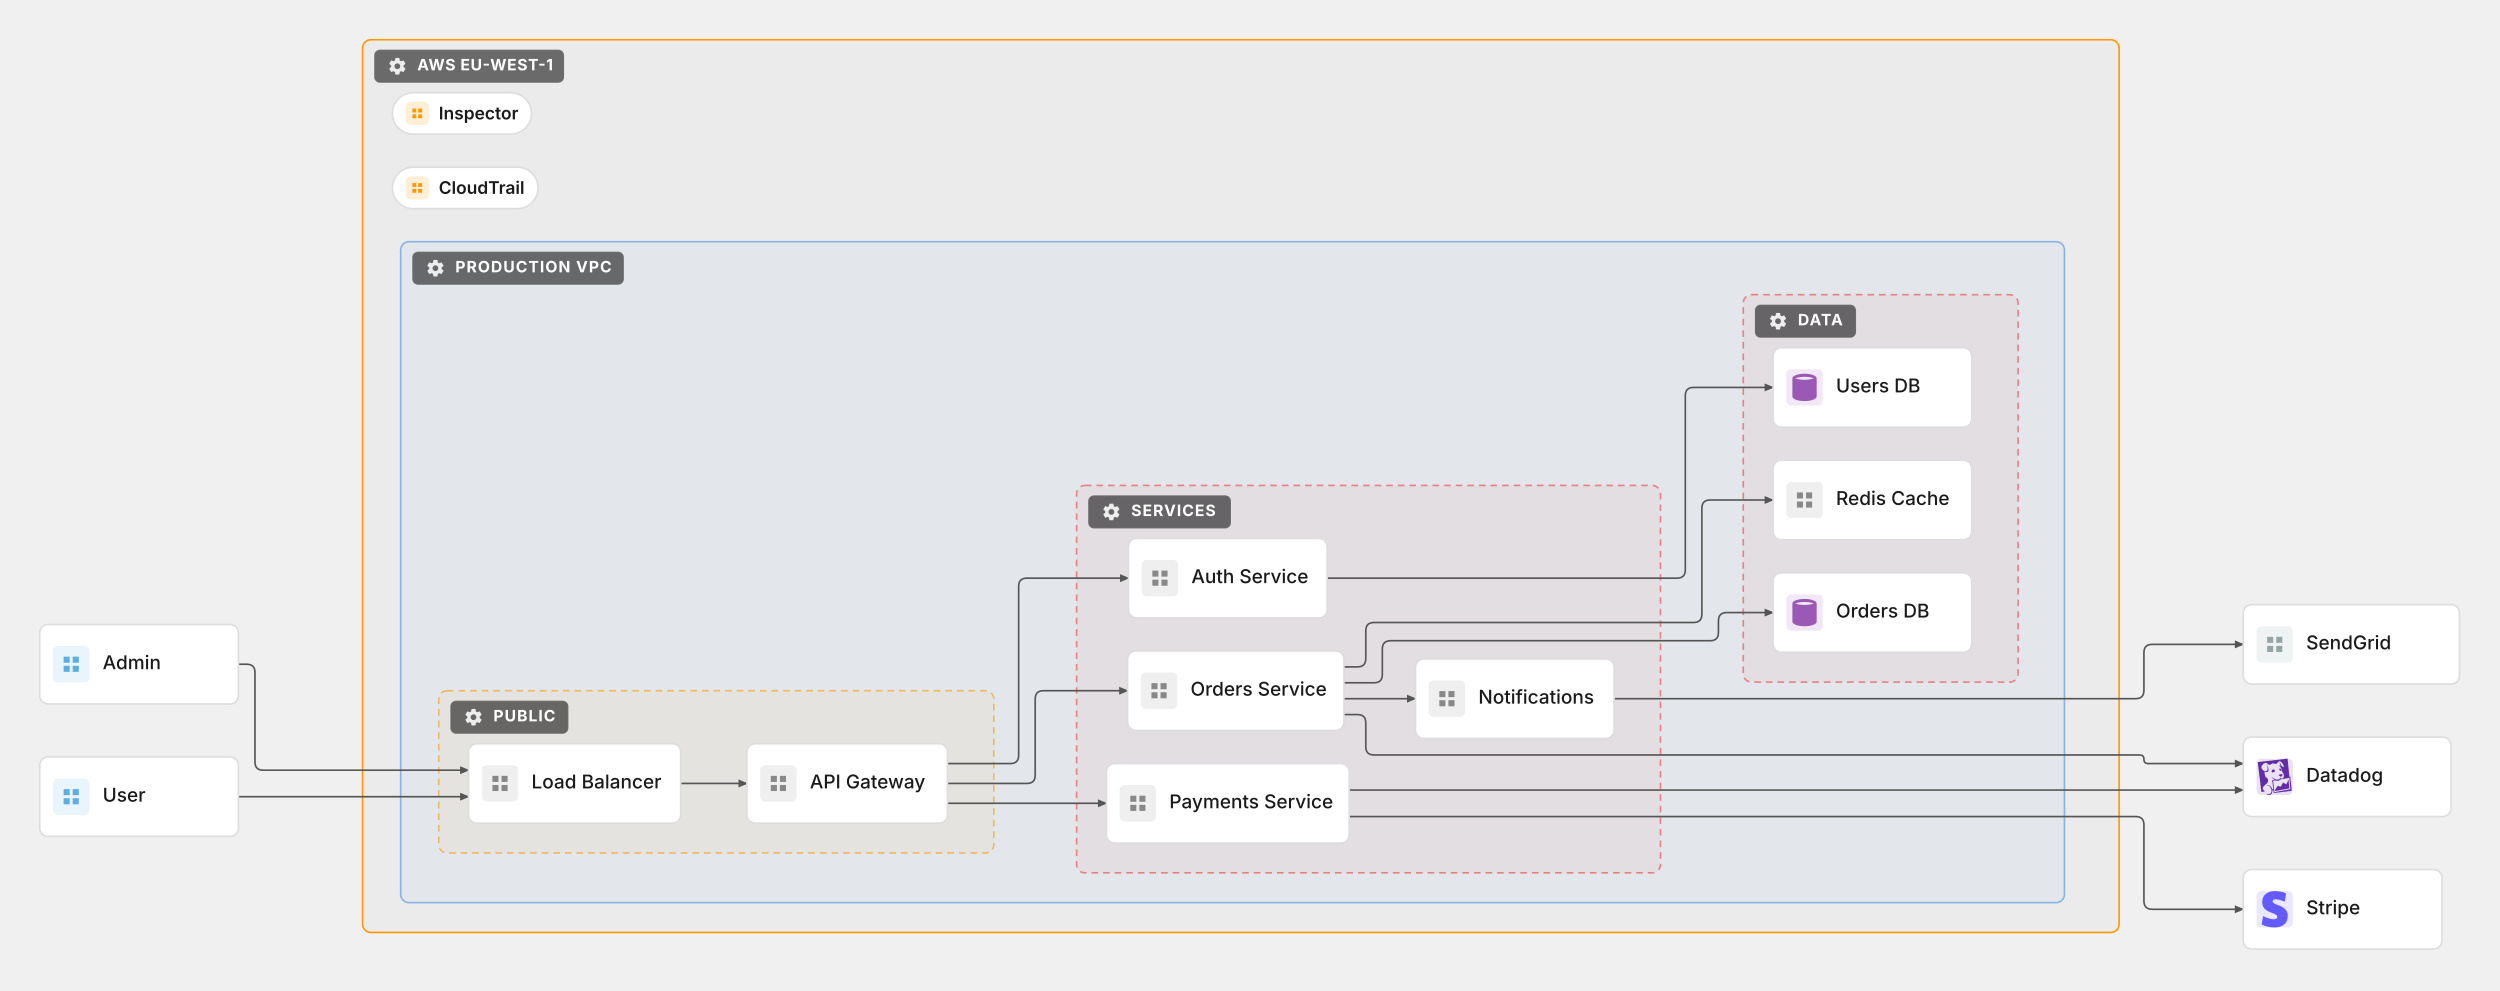
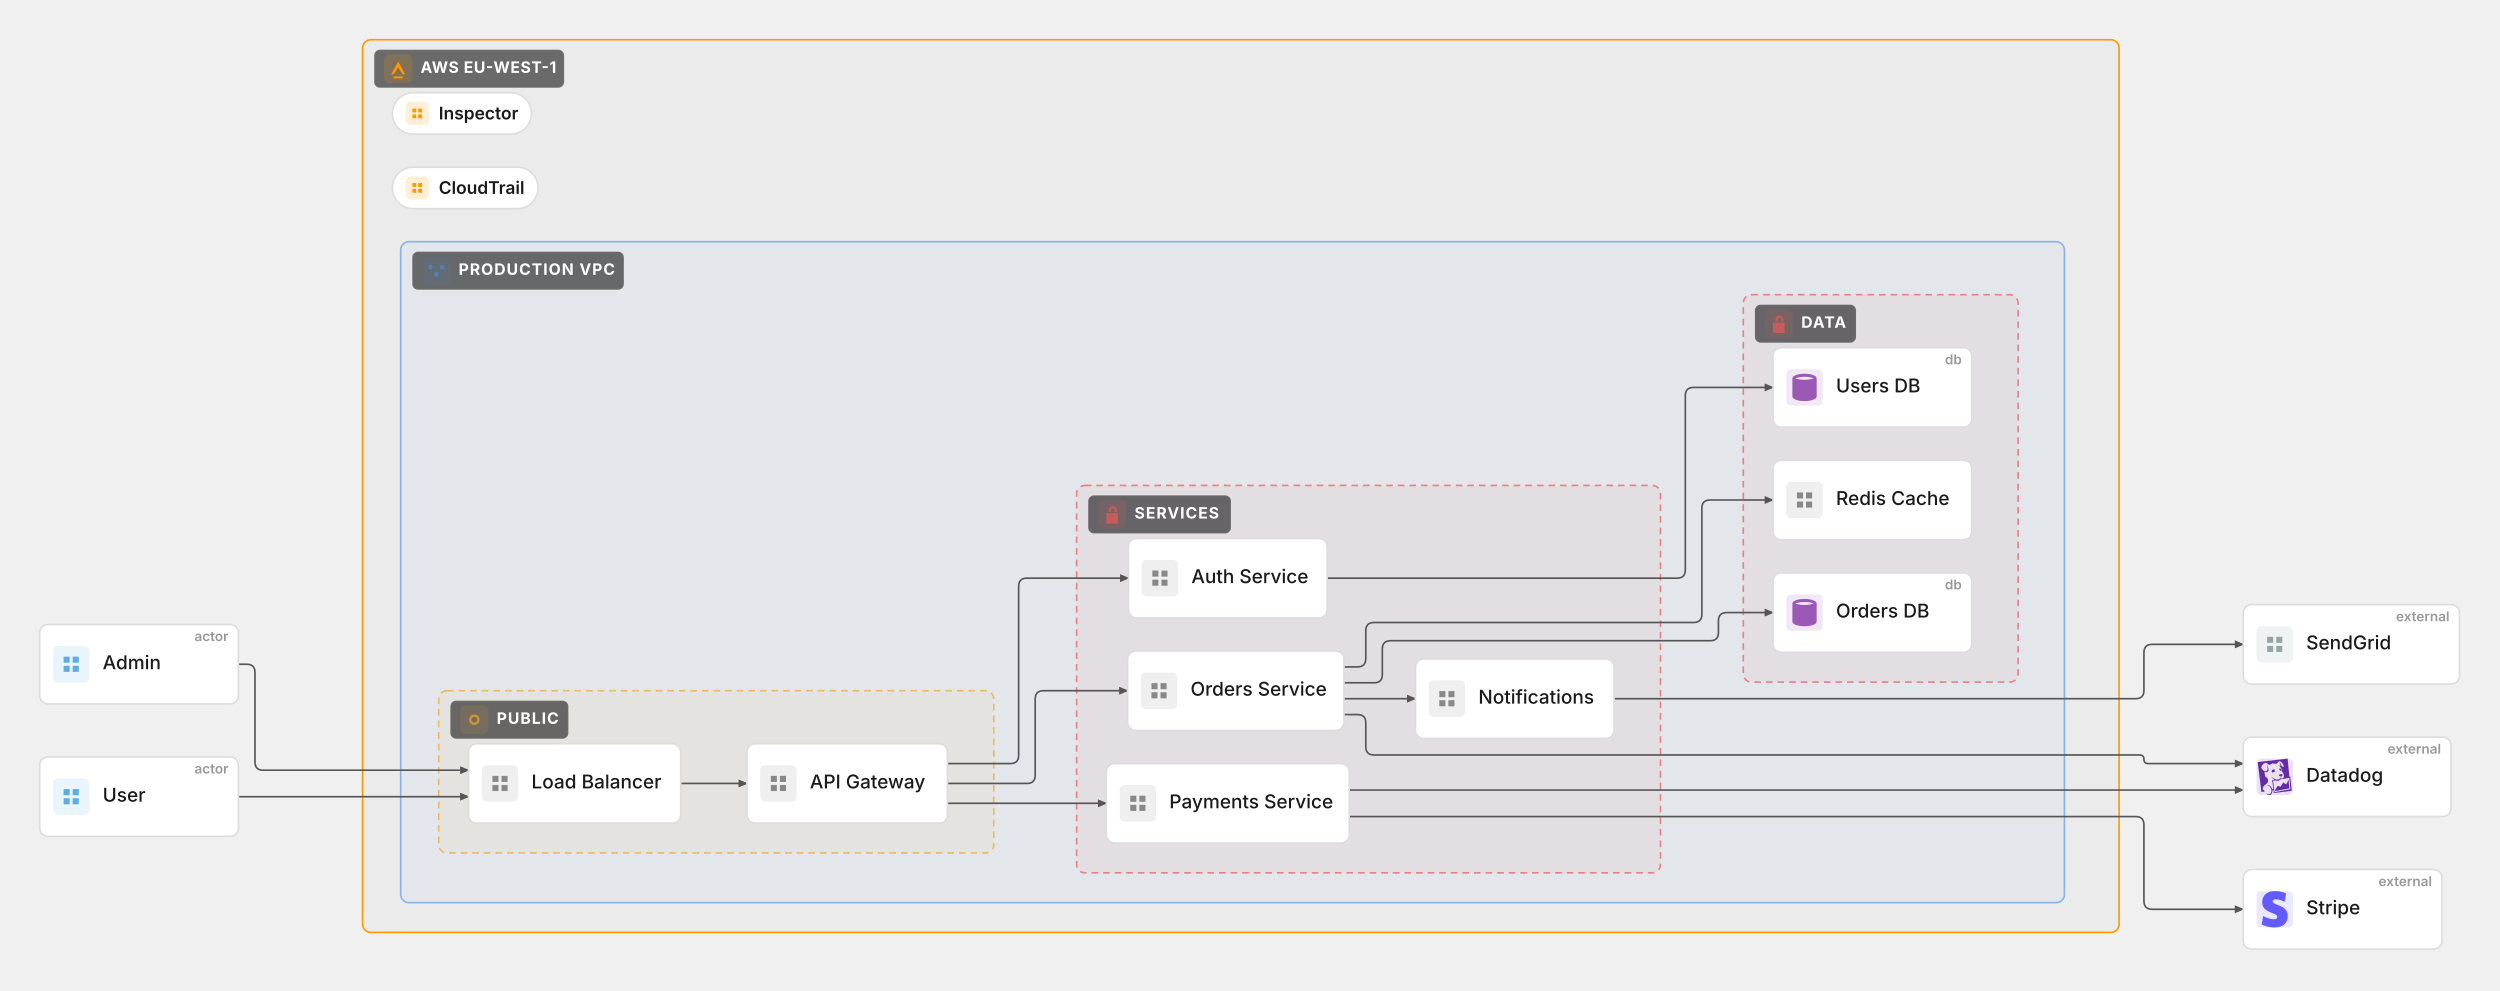
<svg xmlns="http://www.w3.org/2000/svg" width="1510" height="598" viewBox="0 0 1510 598" font-family="-apple-system,BlinkMacSystemFont,'Segoe UI',system-ui,sans-serif">
  <defs>
    <marker id="bromaid-arr" viewBox="0 0 10 10" refX="8.5" refY="5" markerWidth="6" markerHeight="6" orient="auto" markerUnits="strokeWidth">
      <path d="M0 1 L9.5 5 L0 9 z" fill="#555555" />
    </marker>
  </defs>
  <rect x="219" y="24" width="1060.933" height="539.2" rx="5" fill="rgba(120,120,120,0.05)" stroke="#FF9900" stroke-width="1" />
-   <rect x="226" y="30" width="114.732" height="20" rx="3.5" fill="rgba(0,0,0,0.55)" stroke="rgba(255,255,255,0.06)" stroke-width="1" />
-   <g transform="translate(234 34) scale(0.5)" fill="rgba(255,255,255,0.88)">
-     <path d="M19.43 12.98c.04-.32.07-.64.07-.98 0-.34-.03-.66-.07-.98l2.11-1.65c.19-.15.24-.42.12-.64l-2-3.46c-.12-.22-.39-.3-.61-.22l-2.49 1c-.52-.4-1.08-.73-1.69-.98l-.38-2.65C14.46 2.18 14.25 2 14 2h-4c-.25 0-.46.18-.49.42l-.38 2.65c-.61.25-1.17.59-1.69.98l-2.49-1c-.23-.09-.49 0-.61.22l-2 3.46c-.13.22-.07.49.12.64l2.11 1.65c-.04.32-.07.65-.07.98 0 .33.03.66.07.98l-2.11 1.65c-.19.15-.24.42-.12.64l2 3.46c.12.22.39.3.61.22l2.49-1c.52.4 1.08.73 1.69.98l.38 2.65c.03.24.24.42.49.42h4c.25 0 .46-.18.49-.42l.38-2.65c.61-.25 1.17-.59 1.69-.98l2.49 1c.23.09.49 0 .61-.22l2-3.46c.12-.22.07-.49-.12-.64l-2.11-1.65zM12 15.5c-1.93 0-3.5-1.57-3.5-3.5s1.57-3.5 3.5-3.5 3.5 1.57 3.5 3.5-1.57 3.5-3.5 3.5z" fill-rule="evenodd" />
-   </g>
-   <text x="252" y="42.5" font-size="9.5" font-weight="650" fill="#ffffff" letter-spacing="0.35">
-     <tspan x="252">AWS EU-WEST-1</tspan>
+   <rect x="226" y="30" width="114.732" height="23" rx="3.5" fill="rgba(0,0,0,0.55)" stroke="rgba(255,255,255,0.06)" stroke-width="1" />
+   <rect x="232" y="33" width="17" height="17" rx="3" fill="#FF9900" opacity="0.16" />
+   <g transform="translate(232 33) scale(0.7083333)" fill="#FF9900">
+     <path d="M6 16.8 12 6l6 10.8h-2.2L12 10.9 8.2 16.8H6Z" />
+     <path d="M8.1 18.6h7.8v1.6H8.1z" />
+   </g>
+   <text x="254" y="44" font-size="9.5" font-weight="650" fill="#ffffff" letter-spacing="0.35">
+     <tspan x="254">AWS EU-WEST-1</tspan>
  </text>
  <rect x="242" y="146" width="1004.933" height="399.2" rx="5" fill="rgba(74,144,226,0.05)" stroke="rgba(74,144,226,0.6)" stroke-width="1" />
-   <rect x="249" y="152" width="127.832" height="20" rx="3.5" fill="rgba(0,0,0,0.55)" stroke="rgba(255,255,255,0.06)" stroke-width="1" />
-   <g transform="translate(257 156) scale(0.5)" fill="rgba(255,255,255,0.88)">
-     <path d="M19.43 12.98c.04-.32.07-.64.07-.98 0-.34-.03-.66-.07-.98l2.11-1.65c.19-.15.24-.42.12-.64l-2-3.46c-.12-.22-.39-.3-.61-.22l-2.49 1c-.52-.4-1.08-.73-1.69-.98l-.38-2.65C14.46 2.18 14.25 2 14 2h-4c-.25 0-.46.18-.49.42l-.38 2.65c-.61.25-1.17.59-1.69.98l-2.49-1c-.23-.09-.49 0-.61.22l-2 3.46c-.13.22-.07.49.12.64l2.11 1.65c-.04.32-.07.65-.07.98 0 .33.03.66.07.98l-2.11 1.65c-.19.15-.24.42-.12.64l2 3.46c.12.22.39.3.61.22l2.49-1c.52.4 1.08.73 1.69.98l.38 2.65c.03.24.24.42.49.42h4c.25 0 .46-.18.49-.42l.38-2.65c.61-.25 1.17-.59 1.69-.98l2.49 1c.23.09.49 0 .61-.22l2-3.46c.12-.22.07-.49-.12-.64l-2.11-1.65zM12 15.5c-1.93 0-3.5-1.57-3.5-3.5s1.57-3.5 3.5-3.5 3.5 1.57 3.5 3.5-1.57 3.5-3.5 3.5z" fill-rule="evenodd" />
-   </g>
-   <text x="275" y="164.5" font-size="9.5" font-weight="650" fill="#ffffff" letter-spacing="0.6">
-     <tspan x="275">PRODUCTION VPC</tspan>
+   <rect x="249" y="152" width="127.832" height="23" rx="3.5" fill="rgba(0,0,0,0.55)" stroke="rgba(255,255,255,0.06)" stroke-width="1" />
+   <rect x="255" y="155" width="17" height="17" rx="3" fill="rgba(74,144,226,0.6)" opacity="0.16" />
+   <g transform="translate(255 155) scale(0.7083333)" fill="rgba(74,144,226,0.6)">
+     <path d="M7 7a2 2 0 1 0 0 4 2 2 0 0 0 0-4Zm10 0a2 2 0 1 0 0 4 2 2 0 0 0 0-4ZM12 13a2 2 0 1 0 0 4 2 2 0 0 0 0-4Z" />
+     <path d="M8.7 10.3 10.9 13m4.4 0 2.2-2.7M9 9h6" />
+   </g>
+   <text x="277" y="166" font-size="9.5" font-weight="650" fill="#ffffff" letter-spacing="0.6">
+     <tspan x="277">PRODUCTION VPC</tspan>
  </text>
  <rect x="265" y="417.2" width="335.266" height="98" rx="5" fill="rgba(242,166,39,0.06)" stroke="rgba(242,166,39,0.7)" stroke-width="1" stroke-dasharray="4 3" />
-   <rect x="272" y="423.2" width="71.314" height="20" rx="3.5" fill="rgba(0,0,0,0.55)" stroke="rgba(255,255,255,0.06)" stroke-width="1" />
-   <g transform="translate(280 427.2) scale(0.5)" fill="rgba(255,255,255,0.88)">
-     <path d="M19.43 12.98c.04-.32.07-.64.07-.98 0-.34-.03-.66-.07-.98l2.11-1.65c.19-.15.24-.42.12-.64l-2-3.46c-.12-.22-.39-.3-.61-.22l-2.49 1c-.52-.4-1.08-.73-1.69-.98l-.38-2.65C14.46 2.18 14.25 2 14 2h-4c-.25 0-.46.18-.49.42l-.38 2.65c-.61.25-1.17.59-1.69.98l-2.49-1c-.23-.09-.49 0-.61.22l-2 3.46c-.13.22-.07.49.12.64l2.11 1.65c-.04.32-.07.65-.07.98 0 .33.03.66.07.98l-2.11 1.65c-.19.15-.24.42-.12.64l2 3.46c.12.22.39.3.61.22l2.49-1c.52.4 1.08.73 1.69.98l.38 2.65c.03.24.24.42.49.42h4c.25 0 .46-.18.49-.42l.38-2.65c.61-.25 1.17-.59 1.69-.98l2.49 1c.23.09.49 0 .61-.22l2-3.46c.12-.22.07-.49-.12-.64l-2.11-1.65zM12 15.5c-1.93 0-3.5-1.57-3.5-3.5s1.57-3.5 3.5-3.5 3.5 1.57 3.5 3.5-1.57 3.5-3.5 3.5z" fill-rule="evenodd" />
-   </g>
-   <text x="298" y="435.7" font-size="9.5" font-weight="650" fill="#ffffff" letter-spacing="0.6">
-     <tspan x="298">PUBLIC</tspan>
+   <rect x="272" y="423.2" width="71.314" height="23" rx="3.5" fill="rgba(0,0,0,0.55)" stroke="rgba(255,255,255,0.06)" stroke-width="1" />
+   <rect x="278" y="426.2" width="17" height="17" rx="3" fill="rgba(242,166,39,0.7)" opacity="0.16" />
+   <g transform="translate(278 426.2) scale(0.7083333)" fill="rgba(242,166,39,0.7)">
+     <path d="M12 7.5a4.5 4.5 0 1 0 0 9 4.5 4.5 0 0 0 0-9Zm0 2a2.5 2.5 0 1 1 0 5 2.5 2.5 0 0 1 0-5Z" />
+     <path d="M12 3v2.2M12 18.8V21M3 12h2.2M18.8 12H21M5.1 5.1l1.6 1.6M17.3 17.3l1.6 1.6M18.9 5.1l-1.6 1.6M6.7 17.3l-1.6 1.6" />
+   </g>
+   <text x="300" y="437.2" font-size="9.5" font-weight="650" fill="#ffffff" letter-spacing="0.6">
+     <tspan x="300">PUBLIC</tspan>
  </text>
  <rect x="650.266" y="293.2" width="352.667" height="234" rx="5" fill="rgba(232,90,90,0.06)" stroke="rgba(232,90,90,0.7)" stroke-width="1" stroke-dasharray="4 3" />
-   <rect x="657.266" y="299.2" width="86.242" height="20" rx="3.5" fill="rgba(0,0,0,0.55)" stroke="rgba(255,255,255,0.06)" stroke-width="1" />
-   <g transform="translate(665.266 303.2) scale(0.5)" fill="rgba(255,255,255,0.88)">
-     <path d="M19.43 12.98c.04-.32.07-.64.07-.98 0-.34-.03-.66-.07-.98l2.11-1.65c.19-.15.24-.42.12-.64l-2-3.46c-.12-.22-.39-.3-.61-.22l-2.49 1c-.52-.4-1.08-.73-1.69-.98l-.38-2.65C14.46 2.18 14.25 2 14 2h-4c-.25 0-.46.18-.49.42l-.38 2.65c-.61.25-1.17.59-1.69.98l-2.49-1c-.23-.09-.49 0-.61.22l-2 3.46c-.13.22-.07.49.12.64l2.11 1.65c-.04.32-.07.65-.07.98 0 .33.03.66.07.98l-2.11 1.65c-.19.15-.24.42-.12.64l2 3.46c.12.22.39.3.61.22l2.49-1c.52.4 1.08.73 1.69.98l.38 2.65c.03.24.24.42.49.42h4c.25 0 .46-.18.49-.42l.38-2.65c.61-.25 1.17-.59 1.69-.98l2.49 1c.23.09.49 0 .61-.22l2-3.46c.12-.22.07-.49-.12-.64l-2.11-1.65zM12 15.5c-1.93 0-3.5-1.57-3.5-3.5s1.57-3.5 3.5-3.5 3.5 1.57 3.5 3.5-1.57 3.5-3.5 3.5z" fill-rule="evenodd" />
-   </g>
-   <text x="683.266" y="311.7" font-size="9.5" font-weight="650" fill="#ffffff" letter-spacing="0.6">
-     <tspan x="683.266">SERVICES</tspan>
+   <rect x="657.266" y="299.2" width="86.242" height="23" rx="3.5" fill="rgba(0,0,0,0.55)" stroke="rgba(255,255,255,0.06)" stroke-width="1" />
+   <rect x="663.266" y="302.2" width="17" height="17" rx="3" fill="rgba(232,90,90,0.7)" opacity="0.16" />
+   <g transform="translate(663.266 302.2) scale(0.7083333)" fill="rgba(232,90,90,0.7)">
+     <path d="M7 11h10v9H7v-9Zm2-1V8.5A3.5 3.5 0 0 1 12.5 5 3.5 3.5 0 0 1 16 8.5V10h-2V8.5A1.5 1.5 0 0 0 12.5 7 1.5 1.5 0 0 0 11 8.5V10H9Z" />
+   </g>
+   <text x="685.266" y="313.2" font-size="9.5" font-weight="650" fill="#ffffff" letter-spacing="0.6">
+     <tspan x="685.266">SERVICES</tspan>
  </text>
  <rect x="1052.933" y="178" width="166" height="234" rx="5" fill="rgba(232,90,90,0.06)" stroke="rgba(232,90,90,0.7)" stroke-width="1" stroke-dasharray="4 3" />
-   <rect x="1059.933" y="184" width="61.136" height="20" rx="3.5" fill="rgba(0,0,0,0.55)" stroke="rgba(255,255,255,0.06)" stroke-width="1" />
-   <g transform="translate(1067.933 188) scale(0.5)" fill="rgba(255,255,255,0.88)">
-     <path d="M19.43 12.98c.04-.32.07-.64.07-.98 0-.34-.03-.66-.07-.98l2.11-1.65c.19-.15.24-.42.12-.64l-2-3.46c-.12-.22-.39-.3-.61-.22l-2.49 1c-.52-.4-1.08-.73-1.69-.98l-.38-2.65C14.46 2.18 14.25 2 14 2h-4c-.25 0-.46.18-.49.42l-.38 2.65c-.61.25-1.17.59-1.69.98l-2.49-1c-.23-.09-.49 0-.61.22l-2 3.46c-.13.22-.07.49.12.64l2.11 1.65c-.04.32-.07.65-.07.98 0 .33.03.66.07.98l-2.11 1.65c-.19.15-.24.42-.12.64l2 3.46c.12.22.39.3.61.22l2.49-1c.52.4 1.08.73 1.69.98l.38 2.65c.03.24.24.42.49.42h4c.25 0 .46-.18.49-.42l.38-2.65c.61-.25 1.17-.59 1.69-.98l2.49 1c.23.09.49 0 .61-.22l2-3.46c.12-.22.07-.49-.12-.64l-2.11-1.65zM12 15.5c-1.93 0-3.5-1.57-3.5-3.5s1.57-3.5 3.5-3.5 3.5 1.57 3.5 3.5-1.57 3.5-3.5 3.5z" fill-rule="evenodd" />
-   </g>
-   <text x="1085.933" y="196.5" font-size="9.5" font-weight="650" fill="#ffffff" letter-spacing="0.6">
-     <tspan x="1085.933">DATA</tspan>
+   <rect x="1059.933" y="184" width="61.136" height="23" rx="3.5" fill="rgba(0,0,0,0.55)" stroke="rgba(255,255,255,0.06)" stroke-width="1" />
+   <rect x="1065.933" y="187" width="17" height="17" rx="3" fill="rgba(232,90,90,0.7)" opacity="0.16" />
+   <g transform="translate(1065.933 187) scale(0.7083333)" fill="rgba(232,90,90,0.7)">
+     <path d="M7 11h10v9H7v-9Zm2-1V8.5A3.5 3.5 0 0 1 12.5 5 3.5 3.5 0 0 1 16 8.5V10h-2V8.5A1.5 1.5 0 0 0 12.5 7 1.5 1.5 0 0 0 11 8.5V10H9Z" />
+   </g>
+   <text x="1087.933" y="198" font-size="9.5" font-weight="650" fill="#ffffff" letter-spacing="0.6">
+     <tspan x="1087.933">DATA</tspan>
  </text>
  <path d="M 144 481.2 L 283 481.2" fill="none" stroke="#555555" stroke-width="1" stroke-linecap="round" stroke-linejoin="round" marker-end="url(#bromaid-arr)" />
  <path d="M 144 401.2 L 149 401.2 Q 154 401.2 154 406.2 L 154 460.2 Q 154 465.2 159 465.2 L 283 465.2" fill="none" stroke="#555555" stroke-width="1" stroke-linecap="round" stroke-linejoin="round" marker-end="url(#bromaid-arr)" />
  <path d="M 411.152 473.2 L 451.152 473.2" fill="none" stroke="#555555" stroke-width="1" stroke-linecap="round" stroke-linejoin="round" marker-end="url(#bromaid-arr)" />
  <path d="M 572.266 461.2 L 610.266 461.2 Q 615.266 461.2 615.266 456.2 L 615.266 354.2 Q 615.266 349.2 620.266 349.2 L 681.6 349.2" fill="none" stroke="#555555" stroke-width="1" stroke-linecap="round" stroke-linejoin="round" marker-end="url(#bromaid-arr)" />
  <path d="M 572.266 473.2 L 620.266 473.2 Q 625.266 473.2 625.266 468.2 L 625.266 422.2 Q 625.266 417.2 630.266 417.2 L 681.054 417.2" fill="none" stroke="#555555" stroke-width="1" stroke-linecap="round" stroke-linejoin="round" marker-end="url(#bromaid-arr)" />
  <path d="M 572.266 485.2 L 668.266 485.2" fill="none" stroke="#555555" stroke-width="1" stroke-linecap="round" stroke-linejoin="round" marker-end="url(#bromaid-arr)" />
  <path d="M 801.6 349.2 L 1012.933 349.2 Q 1017.933 349.2 1017.933 344.2 L 1017.933 239 Q 1017.933 234 1022.933 234 L 1070.933 234" fill="none" stroke="#555555" stroke-width="1" stroke-linecap="round" stroke-linejoin="round" marker-end="url(#bromaid-arr)" />
  <path d="M 811.736 412.4 L 829.933 412.4 Q 834.933 412.4 834.933 407.4 L 834.933 392 Q 834.933 387 839.933 387 L 1032.933 387 Q 1037.933 387 1037.933 382 L 1037.933 375 Q 1037.933 370 1042.933 370 L 1070.933 370" fill="none" stroke="#555555" stroke-width="1" stroke-linecap="round" stroke-linejoin="round" marker-end="url(#bromaid-arr)" />
  <path d="M 811.736 402.8 L 819.933 402.8 Q 824.933 402.8 824.933 397.8 L 824.933 381 Q 824.933 376 829.933 376 L 1022.933 376 Q 1027.933 376 1027.933 371 L 1027.933 307 Q 1027.933 302 1032.933 302 L 1070.933 302" fill="none" stroke="#555555" stroke-width="1" stroke-linecap="round" stroke-linejoin="round" marker-end="url(#bromaid-arr)" />
  <path d="M 811.736 422 L 854.933 422" fill="none" stroke="#555555" stroke-width="1" stroke-linecap="round" stroke-linejoin="round" marker-end="url(#bromaid-arr)" />
  <path d="M 814.933 493.2 L 1289.933 493.2 Q 1294.933 493.2 1294.933 498.2 L 1294.933 544.2 Q 1294.933 549.2 1299.933 549.2 L 1354.933 549.2" fill="none" stroke="#555555" stroke-width="1" stroke-linecap="round" stroke-linejoin="round" marker-end="url(#bromaid-arr)" />
  <path d="M 974.933 422 L 1289.933 422 Q 1294.933 422 1294.933 417 L 1294.933 394.2 Q 1294.933 389.2 1299.933 389.2 L 1354.933 389.2" fill="none" stroke="#555555" stroke-width="1" stroke-linecap="round" stroke-linejoin="round" marker-end="url(#bromaid-arr)" />
  <path d="M 811.736 431.6 L 819.933 431.6 Q 824.933 431.6 824.933 436.6 L 824.933 451 Q 824.933 456 829.933 456 L 1292.333 456 Q 1294.933 456 1294.933 458.6 L 1294.933 458.6 Q 1294.933 461.2 1297.533 461.2 L 1354.933 461.2" fill="none" stroke="#555555" stroke-width="1" stroke-linecap="round" stroke-linejoin="round" marker-end="url(#bromaid-arr)" />
  <path d="M 814.933 477.2 L 1354.933 477.2" fill="none" stroke="#555555" stroke-width="1" stroke-linecap="round" stroke-linejoin="round" marker-end="url(#bromaid-arr)" />
  <rect x="24" y="457.2" width="120" height="48" rx="5" fill="#ffffff" stroke="#dddddd" stroke-width="1" />
+   <text x="138" y="467.2" font-size="8.2" font-weight="600" fill="#999999" text-anchor="end">actor</text>
  <rect x="32" y="470.2" width="22" height="22" rx="3" fill="#5dade2" opacity="0.14" />
  <g transform="translate(32 470.2) scale(0.9166667)" fill="#5dade2">
    <path d="M7 7h4v4H7V7z" />
    <path d="M13 7h4v4h-4V7z" />
    <path d="M7 13h4v4H7v-4z" />
    <path d="M13 13h4v4h-4v-4z" />
  </g>
  <text x="62" y="484.2" font-size="11.5" font-weight="500" fill="#1a1a1a">
    <tspan x="62">User</tspan>
  </text>
  <rect x="24" y="377.2" width="120" height="48" rx="5" fill="#ffffff" stroke="#dddddd" stroke-width="1" />
+   <text x="138" y="387.2" font-size="8.2" font-weight="600" fill="#999999" text-anchor="end">actor</text>
  <rect x="32" y="390.2" width="22" height="22" rx="3" fill="#5dade2" opacity="0.14" />
  <g transform="translate(32 390.2) scale(0.9166667)" fill="#5dade2">
    <path d="M7 7h4v4H7V7z" />
    <path d="M13 7h4v4h-4V7z" />
    <path d="M7 13h4v4H7v-4z" />
    <path d="M13 13h4v4h-4v-4z" />
  </g>
  <text x="62" y="404.2" font-size="11.5" font-weight="500" fill="#1a1a1a">
    <tspan x="62">Admin</tspan>
  </text>
  <rect x="237" y="101" width="88" height="25" rx="12.5" fill="#ffffff" stroke="#dddddd" stroke-width="1" />
  <rect x="245" y="106.5" width="14" height="14" rx="3" fill="#FF9900" opacity="0.16" />
  <g transform="translate(245 106.5) scale(0.5833333)" fill="#FF9900">
    <path d="M7 7h4v4H7V7z" />
    <path d="M13 7h4v4h-4V7z" />
    <path d="M7 13h4v4H7v-4z" />
    <path d="M13 13h4v4h-4v-4z" />
  </g>
  <text x="265" y="117.1" font-size="10.5" font-weight="600" fill="#1a1a1a">CloudTrail</text>
  <rect x="237" y="56" width="84" height="25" rx="12.5" fill="#ffffff" stroke="#dddddd" stroke-width="1" />
  <rect x="245" y="61.5" width="14" height="14" rx="3" fill="#FF9900" opacity="0.16" />
  <g transform="translate(245 61.5) scale(0.5833333)" fill="#FF9900">
    <path d="M7 7h4v4H7V7z" />
    <path d="M13 7h4v4h-4V7z" />
    <path d="M7 13h4v4H7v-4z" />
    <path d="M13 13h4v4h-4v-4z" />
  </g>
  <text x="265" y="72.1" font-size="10.5" font-weight="600" fill="#1a1a1a">Inspector</text>
  <rect x="283" y="449.2" width="128.152" height="48" rx="5" fill="#ffffff" stroke="#dddddd" stroke-width="1" />
  <rect x="291" y="462.2" width="22" height="22" rx="3" fill="#888888" opacity="0.14" />
  <g transform="translate(291 462.2) scale(0.9166667)" fill="#888888">
    <path d="M7 7h4v4H7V7z" />
    <path d="M13 7h4v4h-4V7z" />
    <path d="M7 13h4v4H7v-4z" />
    <path d="M13 13h4v4h-4v-4z" />
  </g>
  <text x="321" y="476.2" font-size="11.5" font-weight="500" fill="#1a1a1a">
    <tspan x="321">Load Balancer</tspan>
  </text>
  <rect x="451.152" y="449.2" width="121.114" height="48" rx="5" fill="#ffffff" stroke="#dddddd" stroke-width="1" />
  <rect x="459.152" y="462.2" width="22" height="22" rx="3" fill="#888888" opacity="0.14" />
  <g transform="translate(459.152 462.2) scale(0.9166667)" fill="#888888">
    <path d="M7 7h4v4H7V7z" />
    <path d="M13 7h4v4h-4V7z" />
    <path d="M7 13h4v4H7v-4z" />
    <path d="M13 13h4v4h-4v-4z" />
  </g>
  <text x="489.152" y="476.2" font-size="11.5" font-weight="500" fill="#1a1a1a">
    <tspan x="489.152">API Gateway</tspan>
  </text>
  <rect x="681.6" y="325.2" width="120" height="48" rx="5" fill="#ffffff" stroke="#dddddd" stroke-width="1" />
  <rect x="689.6" y="338.2" width="22" height="22" rx="3" fill="#888888" opacity="0.14" />
  <g transform="translate(689.5995 338.2) scale(0.9166667)" fill="#888888">
    <path d="M7 7h4v4H7V7z" />
    <path d="M13 7h4v4h-4V7z" />
    <path d="M7 13h4v4H7v-4z" />
    <path d="M13 13h4v4h-4v-4z" />
  </g>
  <text x="719.6" y="352.2" font-size="11.5" font-weight="500" fill="#1a1a1a">
    <tspan x="719.6">Auth Service</tspan>
  </text>
  <rect x="681.054" y="393.2" width="130.682" height="48" rx="5" fill="#ffffff" stroke="#dddddd" stroke-width="1" />
  <rect x="689.054" y="406.2" width="22" height="22" rx="3" fill="#888888" opacity="0.14" />
  <g transform="translate(689.054 406.2) scale(0.9166667)" fill="#888888">
    <path d="M7 7h4v4H7V7z" />
    <path d="M13 7h4v4h-4V7z" />
    <path d="M7 13h4v4H7v-4z" />
    <path d="M13 13h4v4h-4v-4z" />
  </g>
  <text x="719.054" y="420.2" font-size="11.5" font-weight="500" fill="#1a1a1a">
    <tspan x="719.054">Orders Service</tspan>
  </text>
  <rect x="668.266" y="461.2" width="146.667" height="48" rx="5" fill="#ffffff" stroke="#dddddd" stroke-width="1" />
  <rect x="676.266" y="474.2" width="22" height="22" rx="3" fill="#888888" opacity="0.14" />
  <g transform="translate(676.266 474.2) scale(0.9166667)" fill="#888888">
    <path d="M7 7h4v4H7V7z" />
    <path d="M13 7h4v4h-4V7z" />
    <path d="M7 13h4v4H7v-4z" />
    <path d="M13 13h4v4h-4v-4z" />
  </g>
  <text x="706.266" y="488.2" font-size="11.5" font-weight="500" fill="#1a1a1a">
    <tspan x="706.266">Payments Service</tspan>
  </text>
  <rect x="854.933" y="398" width="120" height="48" rx="5" fill="#ffffff" stroke="#dddddd" stroke-width="1" />
  <rect x="862.933" y="411" width="22" height="22" rx="3" fill="#888888" opacity="0.14" />
  <g transform="translate(862.933 411) scale(0.9166667)" fill="#888888">
    <path d="M7 7h4v4H7V7z" />
    <path d="M13 7h4v4h-4V7z" />
    <path d="M7 13h4v4H7v-4z" />
    <path d="M13 13h4v4h-4v-4z" />
  </g>
  <text x="892.933" y="425" font-size="11.5" font-weight="500" fill="#1a1a1a">
    <tspan x="892.933">Notifications</tspan>
  </text>
  <rect x="1070.933" y="210" width="120" height="48" rx="5" fill="#ffffff" stroke="#dddddd" stroke-width="1" />
+   <text x="1184.933" y="220" font-size="8.2" font-weight="600" fill="#999999" text-anchor="end">db</text>
  <rect x="1078.933" y="223" width="22" height="22" rx="3" fill="#9b59b6" opacity="0.14" />
  <g transform="translate(1078.933 223) scale(0.9166667)" fill="#9b59b6">
    <path d="M12 3c-4.42 0-8 1.34-8 3v12c0 1.66 3.58 3 8 3s8-1.34 8-3V6c0-1.66-3.58-3-8-3zm0 2c3.87 0 6 .99 6 1s-2.13 1-6 1-6-.99-6-1 2.13-1 6-1z" />
    <path d="M6 9.25V12c0 .71 2.13 1.75 6 1.75s6-1.04 6-1.75V9.25C16.6 10.02 14.5 10.5 12 10.5s-4.6-.48-6-1.25z" />
    <path d="M6 14.25V17c0 .71 2.13 1.75 6 1.75s6-1.04 6-1.75v-2.75C16.6 15.02 14.5 15.5 12 15.5s-4.6-.48-6-1.25z" />
  </g>
  <text x="1108.933" y="237" font-size="11.5" font-weight="500" fill="#1a1a1a">
    <tspan x="1108.933">Users DB</tspan>
  </text>
  <rect x="1070.933" y="346" width="120" height="48" rx="5" fill="#ffffff" stroke="#dddddd" stroke-width="1" />
+   <text x="1184.933" y="356" font-size="8.2" font-weight="600" fill="#999999" text-anchor="end">db</text>
  <rect x="1078.933" y="359" width="22" height="22" rx="3" fill="#9b59b6" opacity="0.14" />
  <g transform="translate(1078.933 359) scale(0.9166667)" fill="#9b59b6">
    <path d="M12 3c-4.42 0-8 1.34-8 3v12c0 1.66 3.58 3 8 3s8-1.34 8-3V6c0-1.66-3.58-3-8-3zm0 2c3.87 0 6 .99 6 1s-2.13 1-6 1-6-.99-6-1 2.13-1 6-1z" />
    <path d="M6 9.25V12c0 .71 2.13 1.75 6 1.75s6-1.04 6-1.75V9.25C16.6 10.02 14.5 10.5 12 10.5s-4.6-.48-6-1.25z" />
    <path d="M6 14.25V17c0 .71 2.13 1.75 6 1.75s6-1.04 6-1.75v-2.75C16.6 15.02 14.5 15.5 12 15.5s-4.6-.48-6-1.25z" />
  </g>
  <text x="1108.933" y="373" font-size="11.5" font-weight="500" fill="#1a1a1a">
    <tspan x="1108.933">Orders DB</tspan>
  </text>
  <rect x="1070.933" y="278" width="120" height="48" rx="5" fill="#ffffff" stroke="#dddddd" stroke-width="1" />
  <rect x="1078.933" y="291" width="22" height="22" rx="3" fill="#888888" opacity="0.14" />
  <g transform="translate(1078.933 291) scale(0.9166667)" fill="#888888">
    <path d="M7 7h4v4H7V7z" />
    <path d="M13 7h4v4h-4V7z" />
    <path d="M7 13h4v4H7v-4z" />
    <path d="M13 13h4v4h-4v-4z" />
  </g>
  <text x="1108.933" y="305" font-size="11.5" font-weight="500" fill="#1a1a1a">
    <tspan x="1108.933">Redis Cache</tspan>
  </text>
  <rect x="1354.933" y="525.2" width="120" height="48" rx="5" fill="#ffffff" stroke="#dddddd" stroke-width="1" />
+   <text x="1468.933" y="535.2" font-size="8.2" font-weight="600" fill="#999999" text-anchor="end">external</text>
  <rect x="1362.933" y="538.2" width="22" height="22" rx="3" fill="#635BFF" opacity="0.14" />
  <g transform="translate(1362.933 538.2) scale(0.9166667)" fill="#635BFF">
    <path d="M13.976 9.15c-2.172-.806-3.356-1.426-3.356-2.409 0-.831.683-1.305 1.901-1.305 2.227 0 4.515.858 6.09 1.631l.89-5.494C18.252.975 15.697 0 12.165 0 9.667 0 7.589.654 6.104 1.872 4.56 3.147 3.757 4.992 3.757 7.218c0 4.039 2.467 5.76 6.476 7.219 2.585.92 3.445 1.574 3.445 2.583 0 .98-.84 1.545-2.354 1.545-1.875 0-4.965-.921-6.99-2.109l-.9 5.555C5.175 22.99 8.385 24 11.714 24c2.641 0 4.843-.624 6.328-1.813 1.664-1.305 2.525-3.236 2.525-5.732 0-4.128-2.524-5.851-6.594-7.305h.003z" />
  </g>
  <text x="1392.933" y="552.2" font-size="11.5" font-weight="500" fill="#1a1a1a">
    <tspan x="1392.933">Stripe</tspan>
  </text>
  <rect x="1354.933" y="365.2" width="130.576" height="48" rx="5" fill="#ffffff" stroke="#dddddd" stroke-width="1" />
+   <text x="1479.509" y="375.2" font-size="8.2" font-weight="600" fill="#999999" text-anchor="end">external</text>
  <rect x="1362.933" y="378.2" width="22" height="22" rx="3" fill="#95a5a6" opacity="0.14" />
  <g transform="translate(1362.933 378.2) scale(0.9166667)" fill="#95a5a6">
    <path d="M7 7h4v4H7V7z" />
    <path d="M13 7h4v4h-4V7z" />
    <path d="M7 13h4v4H7v-4z" />
    <path d="M13 13h4v4h-4v-4z" />
  </g>
  <text x="1392.933" y="392.2" font-size="11.5" font-weight="500" fill="#1a1a1a">
    <tspan x="1392.933">SendGrid</tspan>
  </text>
  <rect x="1354.933" y="445.2" width="125.47" height="48" rx="5" fill="#ffffff" stroke="#dddddd" stroke-width="1" />
+   <text x="1474.403" y="455.2" font-size="8.2" font-weight="600" fill="#999999" text-anchor="end">external</text>
  <rect x="1362.933" y="458.2" width="22" height="22" rx="3" fill="#632CA6" opacity="0.14" />
  <g transform="translate(1362.933 458.2) scale(0.9166667)" fill="#632CA6">
    <path d="M19.57 17.04l-1.997-1.316-1.665 2.782-1.937-.567-1.706 2.604.087.82 9.274-1.71-.538-5.794zm-8.649-2.498l1.488-.204c.241.108.409.15.697.223.45.117.97.23 1.741-.16.18-.088.553-.43.704-.625l6.096-1.106.622 7.527-10.444 1.882zm11.325-2.712l-.602.115L20.488 0 .789 2.285l2.427 19.693 2.306-.334c-.184-.263-.471-.581-.96-.989-.68-.564-.44-1.522-.039-2.127.53-1.022 3.26-2.322 3.106-3.956-.056-.594-.15-1.368-.702-1.898-.02.22.017.432.017.432s-.227-.289-.34-.683c-.112-.15-.2-.199-.319-.4-.085.233-.073.503-.073.503s-.186-.437-.216-.807c-.11.166-.137.48-.137.48s-.241-.69-.186-1.062c-.11-.323-.436-.965-.343-2.424.6.421 1.924.321 2.44-.439.171-.251.288-.939-.086-2.293-.24-.868-.835-2.16-1.066-2.651l-.028.02c.122.395.374 1.223.47 1.625.293 1.218.372 1.642.234 2.204-.116.488-.397.808-1.107 1.165-.71.358-1.653-.514-1.713-.562-.69-.55-1.224-1.447-1.284-1.883-.062-.477.275-.763.445-1.153-.243.07-.514.192-.514.192s.323-.334.722-.624c.165-.109.262-.178.436-.323a9.762 9.762 0 0 0-.456.003s.42-.227.855-.392c-.318-.014-.623-.003-.623-.003s.937-.419 1.678-.727c.509-.208 1.006-.147 1.286.257.367.53.752.817 1.569.996.501-.223.653-.337 1.284-.509.554-.61.99-.688.99-.688s-.216.198-.274.51c.314-.249.66-.455.66-.455s-.134.164-.259.426l.03.043c.366-.22.797-.394.797-.394s-.123.156-.268.358c.277-.002.838.012 1.056.037 1.285.028 1.552-1.374 2.045-1.55.618-.22.894-.353 1.947.68.903.888 1.609 2.477 1.259 2.833-.294.295-.874-.115-1.516-.916a3.466 3.466 0 0 1-.716-1.562 1.533 1.533 0 0 0-.497-.85s.23.51.23.96c0 .246.03 1.165.424 1.68-.039.076-.057.374-.1.43-.458-.554-1.443-.95-1.604-1.067.544.445 1.793 1.468 2.273 2.449.453.927.186 1.777.416 1.997.065.063.976 1.197 1.15 1.767.306.994.019 2.038-.381 2.685l-1.117.174c-.163-.045-.273-.068-.42-.153.08-.143.241-.5.243-.572l-.063-.111c-.348.492-.93.97-1.414 1.245-.633.359-1.363.304-1.838.156-1.348-.415-2.623-1.327-2.93-1.566 0 0-.01.191.048.234.34.383 1.119 1.077 1.872 1.56l-1.605.177.759 5.908c-.337.048-.39.071-.757.124-.325-1.147-.946-1.895-1.624-2.332-.599-.384-1.424-.47-2.214-.314l-.05.059a2.851 2.851 0 0 1 1.863.444c.654.413 1.181 1.481 1.375 2.124.248.822.42 1.7-.248 2.632-.476.662-1.864 1.028-2.986.237.3.481.705.876 1.25.95.809.11 1.577-.03 2.106-.574.452-.464.69-1.434.628-2.456l.714-.104.258 1.834 11.827-1.424zM15.05 6.848c-.034.075-.085.125-.007.37l.004.014.013.032.032.073c.14.287.295.558.552.696.067-.011.136-.019.207-.023.242-.01.395.028.492.08.009-.048.01-.119.005-.222-.018-.364.072-.982-.626-1.308-.264-.122-.634-.084-.757.068a.302.302 0 0 1 .058.013c.186.066.06.13.027.207m1.958 3.392c-.092-.05-.52-.03-.821.005-.574.068-1.193.267-1.328.372-.247.191-.135.523.047.66.511.382.96.638 1.432.575.29-.038.546-.497.728-.914.124-.288.124-.598-.058-.698m-5.077-2.942c.162-.154-.805-.355-1.556.156-.554.378-.571 1.187-.041 1.646.053.046.096.078.137.104a4.77 4.77 0 0 1 1.396-.412c.113-.125.243-.345.21-.745-.044-.542-.455-.456-.146-.749" />
  </g>
  <text x="1392.933" y="472.2" font-size="11.5" font-weight="500" fill="#1a1a1a">
    <tspan x="1392.933">Datadog</tspan>
  </text>
</svg>
